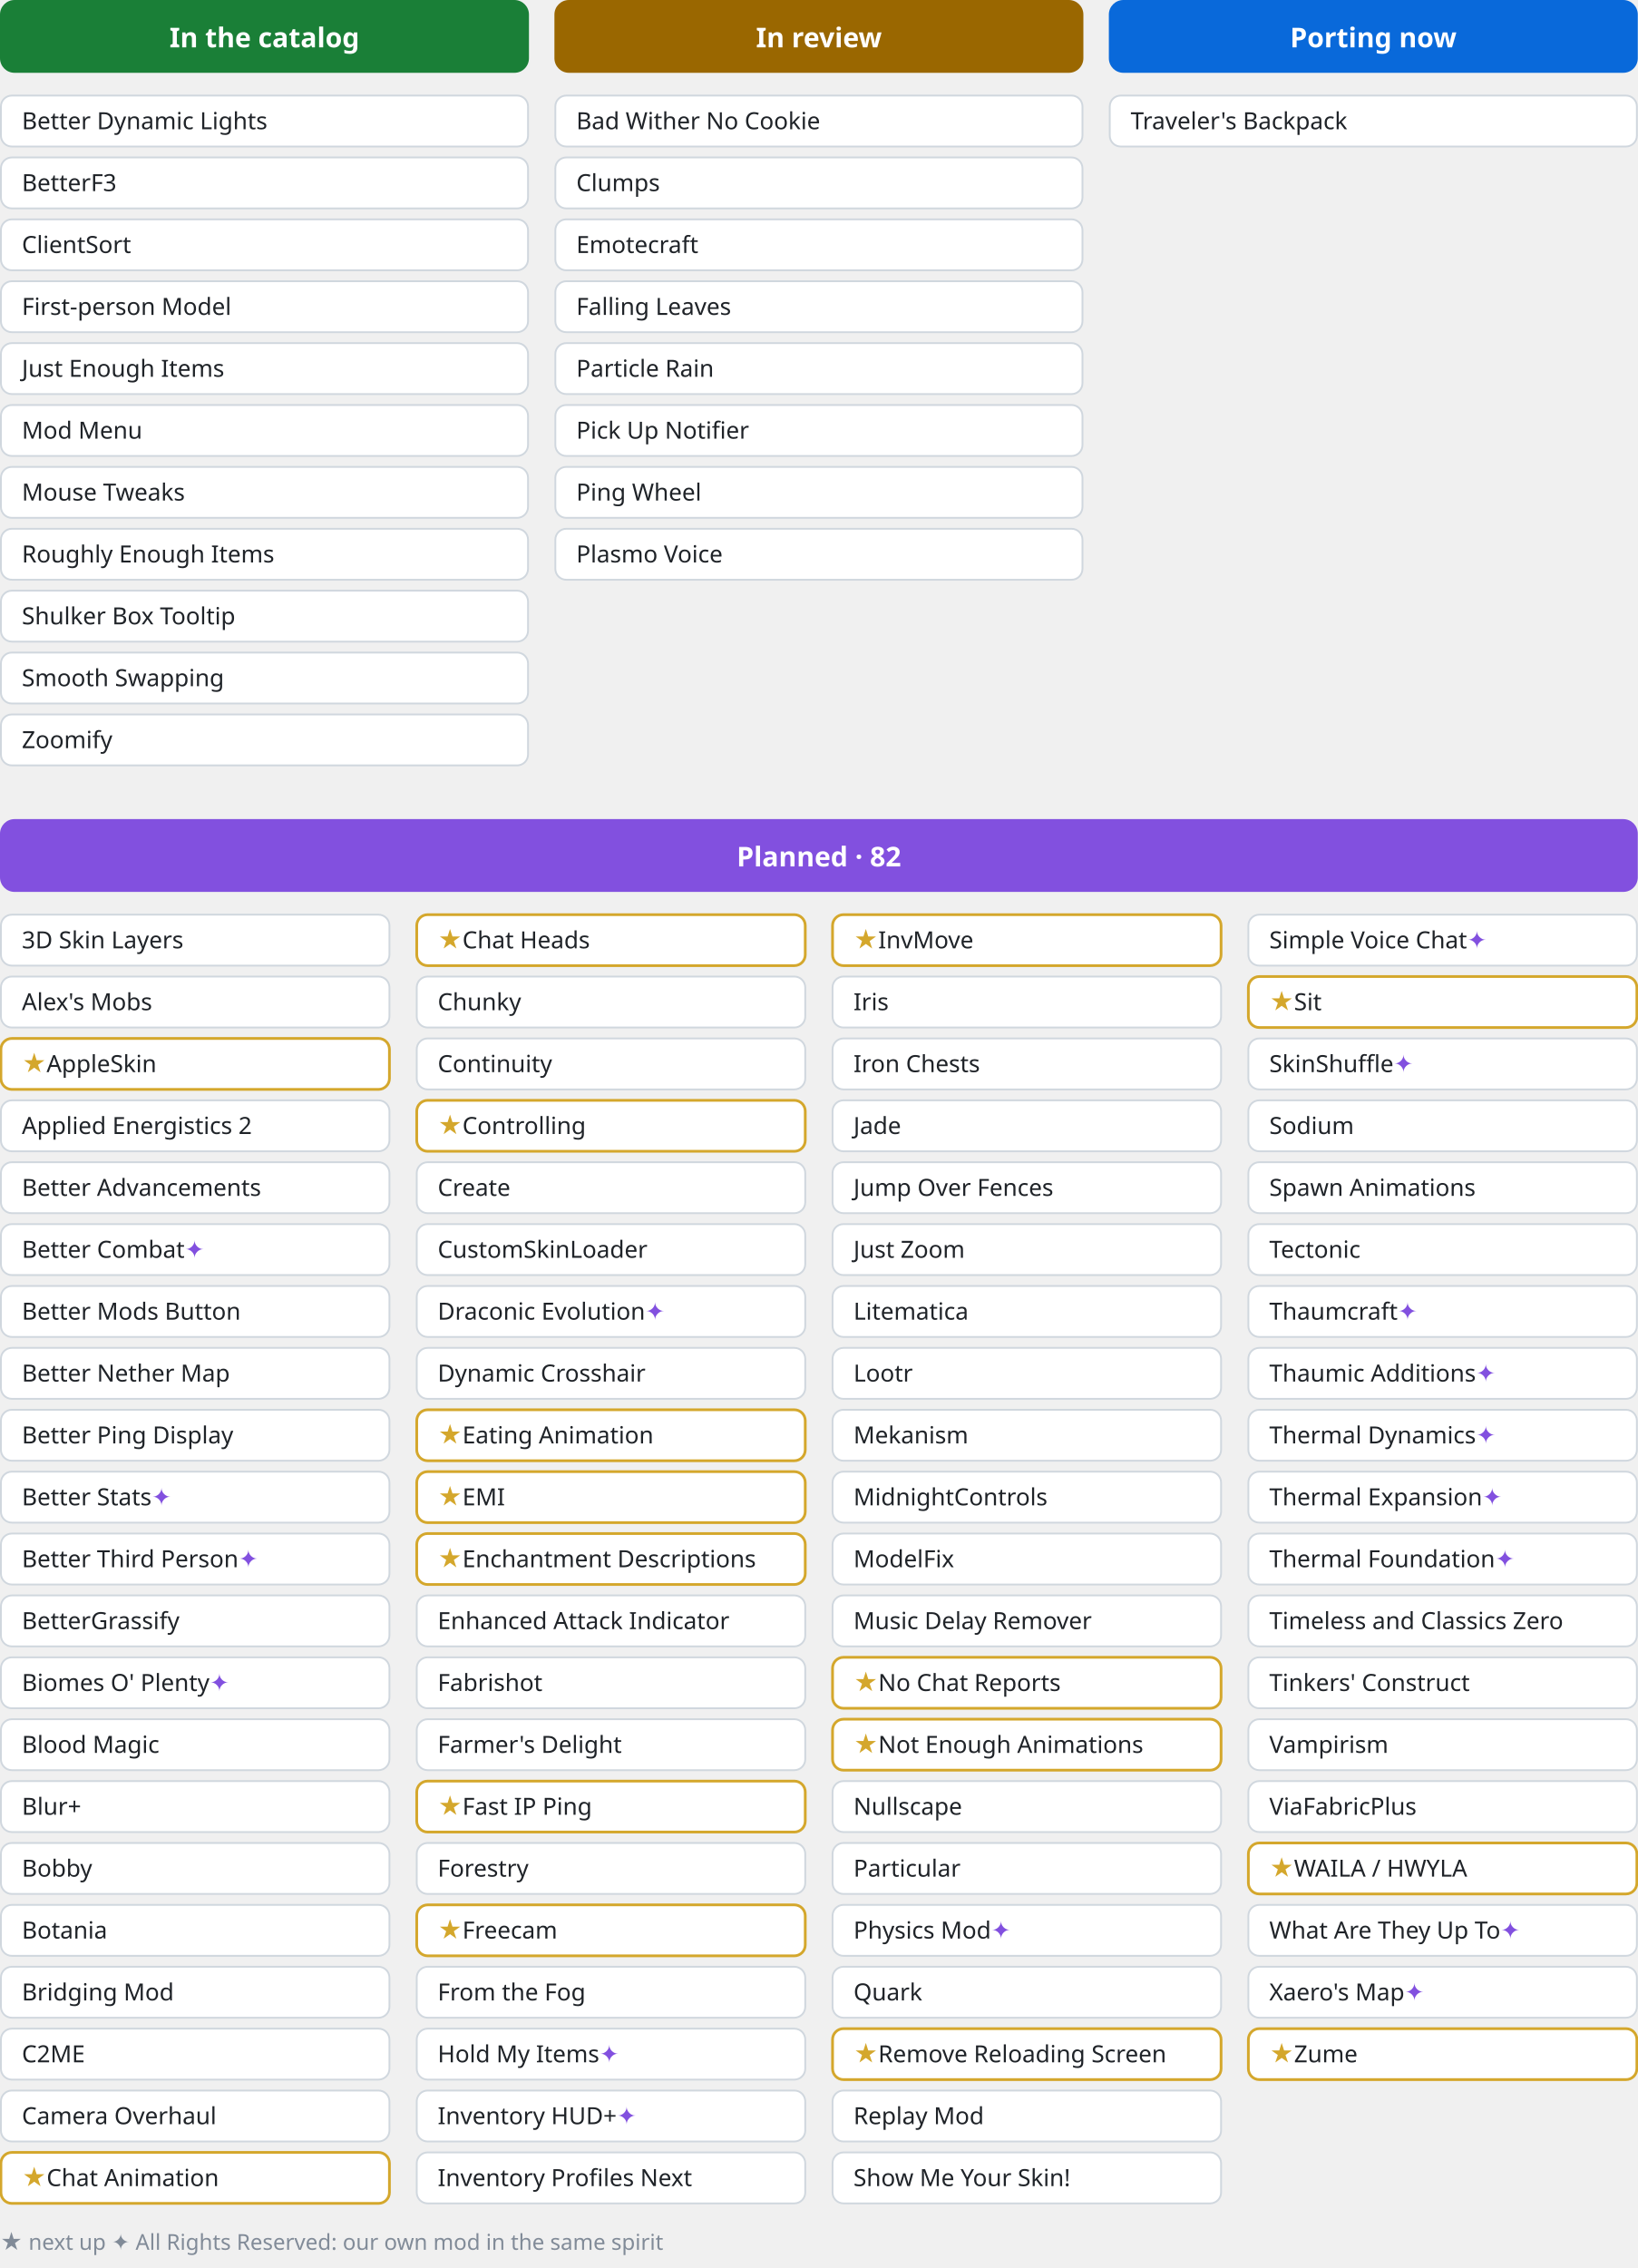
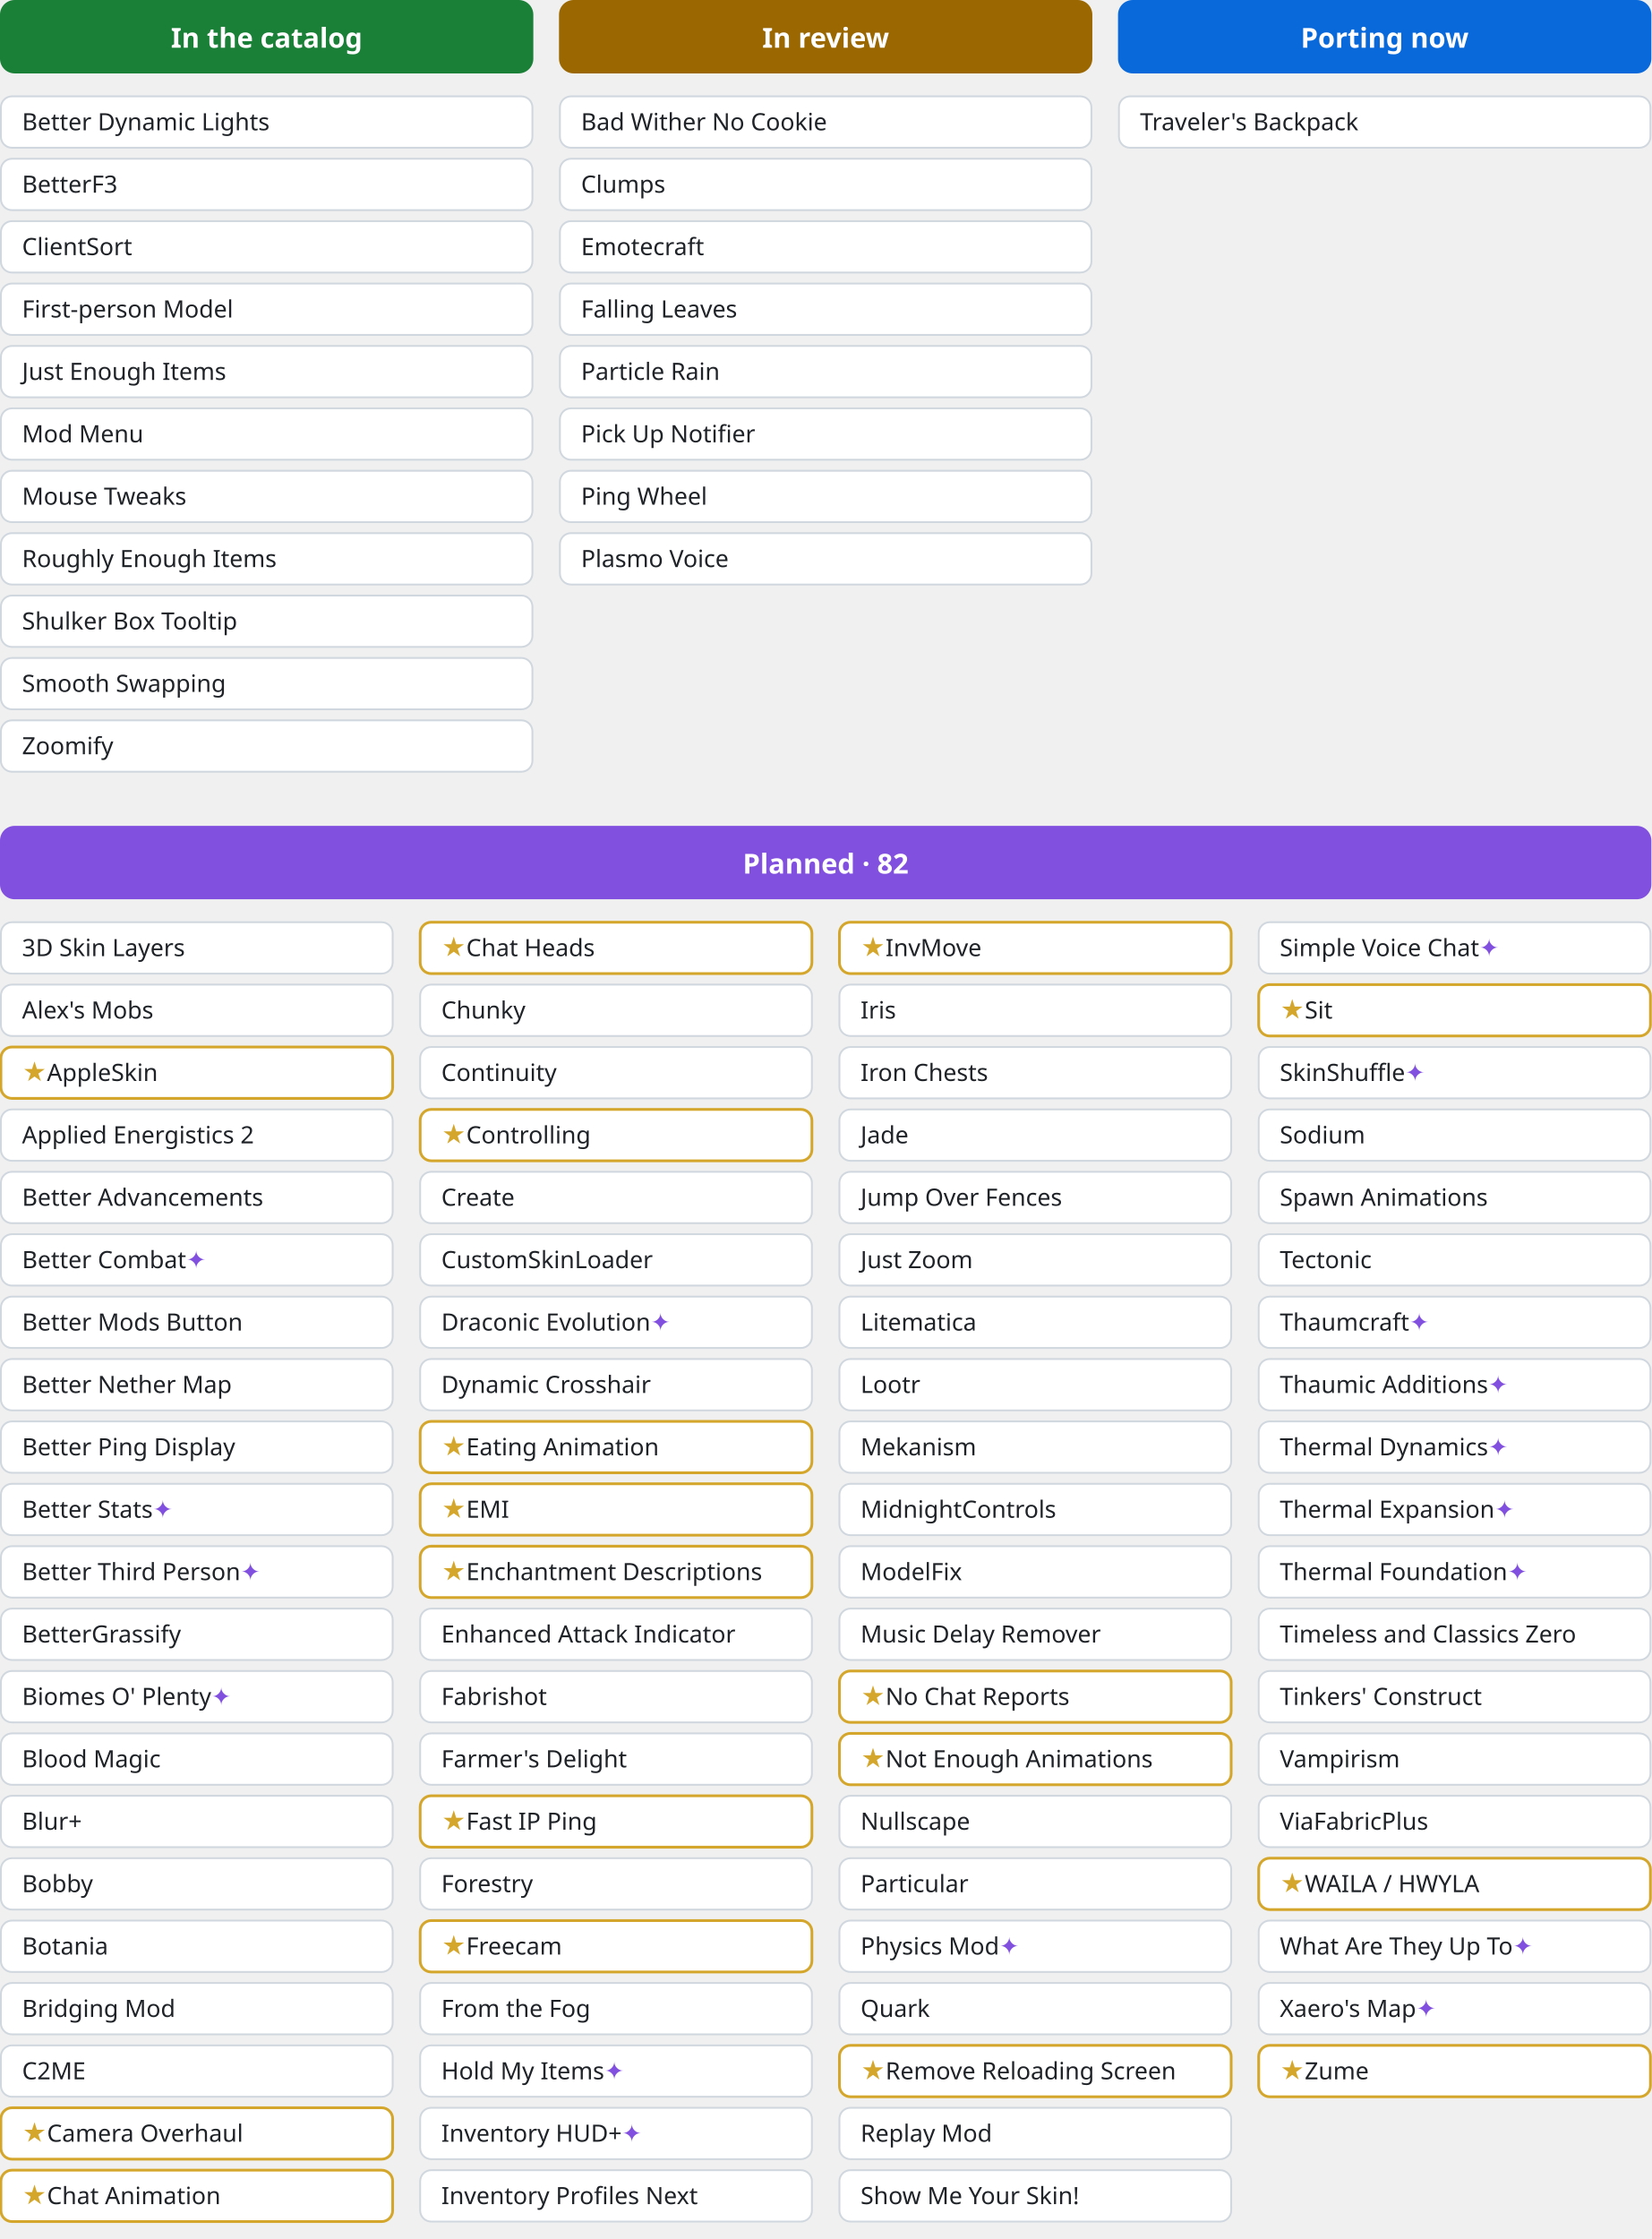
- <svg xmlns="http://www.w3.org/2000/svg" viewBox="0 0 900 1246" width="900" height="1246" role="img">
+ <svg xmlns="http://www.w3.org/2000/svg" viewBox="0 0 900 1220" width="900" height="1220" role="img">
  <style>
.bg{fill:#FFFFFF;stroke:#D0D7DE}.n{fill:#1F2328}.d{fill:#59636E}.a{fill:#818B98}
@media (prefers-color-scheme: dark){.bg{fill:#151B23;stroke:#3D444D}.n{fill:#F0F6FC}.d{fill:#9198A1}.a{fill:#6E7681}}
text{font-family:-apple-system,BlinkMacSystemFont,"Segoe UI","Noto Sans",Helvetica,Arial,sans-serif}
</style>
  <rect x="0" y="0" width="290.667" height="40" rx="8" fill="#1A7F37" />
  <text x="145.333" y="26" font-size="15" font-weight="600" fill="#fff" text-anchor="middle">In the catalog</text>
  <rect class="bg" x="0.5" y="52.5" width="289.667" height="28" rx="6" />
  <text class="n" x="12" y="71" font-size="13">Better Dynamic Lights</text>
  <rect class="bg" x="0.5" y="86.5" width="289.667" height="28" rx="6" />
  <text class="n" x="12" y="105" font-size="13">BetterF3</text>
  <rect class="bg" x="0.5" y="120.5" width="289.667" height="28" rx="6" />
  <text class="n" x="12" y="139" font-size="13">ClientSort</text>
  <rect class="bg" x="0.5" y="154.5" width="289.667" height="28" rx="6" />
  <text class="n" x="12" y="173" font-size="13">First-person Model</text>
  <rect class="bg" x="0.5" y="188.5" width="289.667" height="28" rx="6" />
  <text class="n" x="12" y="207" font-size="13">Just Enough Items</text>
  <rect class="bg" x="0.5" y="222.5" width="289.667" height="28" rx="6" />
  <text class="n" x="12" y="241" font-size="13">Mod Menu</text>
  <rect class="bg" x="0.5" y="256.5" width="289.667" height="28" rx="6" />
  <text class="n" x="12" y="275" font-size="13">Mouse Tweaks</text>
  <rect class="bg" x="0.5" y="290.5" width="289.667" height="28" rx="6" />
  <text class="n" x="12" y="309" font-size="13">Roughly Enough Items</text>
  <rect class="bg" x="0.5" y="324.5" width="289.667" height="28" rx="6" />
  <text class="n" x="12" y="343" font-size="13">Shulker Box Tooltip</text>
  <rect class="bg" x="0.5" y="358.5" width="289.667" height="28" rx="6" />
  <text class="n" x="12" y="377" font-size="13">Smooth Swapping</text>
  <rect class="bg" x="0.5" y="392.5" width="289.667" height="28" rx="6" />
  <text class="n" x="12" y="411" font-size="13">Zoomify</text>
  <rect x="304.667" y="0" width="290.667" height="40" rx="8" fill="#9A6700" />
  <text x="450" y="26" font-size="15" font-weight="600" fill="#fff" text-anchor="middle">In review</text>
  <rect class="bg" x="305.167" y="52.5" width="289.667" height="28" rx="6" />
  <text class="n" x="316.667" y="71" font-size="13">Bad Wither No Cookie</text>
  <rect class="bg" x="305.167" y="86.5" width="289.667" height="28" rx="6" />
  <text class="n" x="316.667" y="105" font-size="13">Clumps</text>
  <rect class="bg" x="305.167" y="120.5" width="289.667" height="28" rx="6" />
  <text class="n" x="316.667" y="139" font-size="13">Emotecraft</text>
  <rect class="bg" x="305.167" y="154.5" width="289.667" height="28" rx="6" />
  <text class="n" x="316.667" y="173" font-size="13">Falling Leaves</text>
  <rect class="bg" x="305.167" y="188.5" width="289.667" height="28" rx="6" />
  <text class="n" x="316.667" y="207" font-size="13">Particle Rain</text>
  <rect class="bg" x="305.167" y="222.5" width="289.667" height="28" rx="6" />
  <text class="n" x="316.667" y="241" font-size="13">Pick Up Notifier</text>
  <rect class="bg" x="305.167" y="256.5" width="289.667" height="28" rx="6" />
  <text class="n" x="316.667" y="275" font-size="13">Ping Wheel</text>
  <rect class="bg" x="305.167" y="290.5" width="289.667" height="28" rx="6" />
  <text class="n" x="316.667" y="309" font-size="13">Plasmo Voice</text>
  <rect x="609.333" y="0" width="290.667" height="40" rx="8" fill="#0969DA" />
  <text x="754.667" y="26" font-size="15" font-weight="600" fill="#fff" text-anchor="middle">Porting now</text>
  <rect class="bg" x="609.833" y="52.5" width="289.667" height="28" rx="6" />
  <text class="n" x="621.333" y="71" font-size="13">Traveler's Backpack</text>
  <rect x="0" y="450" width="900" height="40" rx="8" fill="#8250DF" />
  <text x="450" y="476" font-size="15" font-weight="600" fill="#fff" text-anchor="middle">Planned · 82</text>
  <rect class="bg" x="0.5" y="502.5" width="213.5" height="28" rx="6" />
  <text class="n" x="12" y="521" font-size="13">3D Skin Layers</text>
  <rect class="bg" x="0.5" y="536.5" width="213.5" height="28" rx="6" />
  <text class="n" x="12" y="555" font-size="13">Alex's Mobs</text>
  <rect class="bg" x="0.5" y="570.5" width="213.5" height="28" rx="6" style="stroke:#D4A72C;stroke-width:1.5" />
  <text class="n" x="12" y="589" font-size="13">
    <tspan fill="#D4A72C">★ </tspan>AppleSkin</text>
  <rect class="bg" x="0.5" y="604.5" width="213.5" height="28" rx="6" />
  <text class="n" x="12" y="623" font-size="13">Applied Energistics 2</text>
  <rect class="bg" x="0.5" y="638.5" width="213.5" height="28" rx="6" />
  <text class="n" x="12" y="657" font-size="13">Better Advancements</text>
  <rect class="bg" x="0.5" y="672.5" width="213.5" height="28" rx="6" />
  <text class="n" x="12" y="691" font-size="13">Better Combat<tspan fill="#8250DF"> ✦</tspan>
  </text>
  <rect class="bg" x="0.5" y="706.5" width="213.5" height="28" rx="6" />
  <text class="n" x="12" y="725" font-size="13">Better Mods Button</text>
  <rect class="bg" x="0.5" y="740.5" width="213.5" height="28" rx="6" />
  <text class="n" x="12" y="759" font-size="13">Better Nether Map</text>
  <rect class="bg" x="0.5" y="774.5" width="213.5" height="28" rx="6" />
  <text class="n" x="12" y="793" font-size="13">Better Ping Display</text>
  <rect class="bg" x="0.5" y="808.5" width="213.5" height="28" rx="6" />
  <text class="n" x="12" y="827" font-size="13">Better Stats<tspan fill="#8250DF"> ✦</tspan>
  </text>
  <rect class="bg" x="0.5" y="842.5" width="213.5" height="28" rx="6" />
  <text class="n" x="12" y="861" font-size="13">Better Third Person<tspan fill="#8250DF"> ✦</tspan>
  </text>
  <rect class="bg" x="0.5" y="876.5" width="213.5" height="28" rx="6" />
  <text class="n" x="12" y="895" font-size="13">BetterGrassify</text>
  <rect class="bg" x="0.5" y="910.5" width="213.5" height="28" rx="6" />
  <text class="n" x="12" y="929" font-size="13">Biomes O' Plenty<tspan fill="#8250DF"> ✦</tspan>
  </text>
  <rect class="bg" x="0.5" y="944.5" width="213.5" height="28" rx="6" />
  <text class="n" x="12" y="963" font-size="13">Blood Magic</text>
  <rect class="bg" x="0.5" y="978.5" width="213.5" height="28" rx="6" />
  <text class="n" x="12" y="997" font-size="13">Blur+</text>
  <rect class="bg" x="0.5" y="1012.5" width="213.5" height="28" rx="6" />
  <text class="n" x="12" y="1031" font-size="13">Bobby</text>
  <rect class="bg" x="0.5" y="1046.5" width="213.5" height="28" rx="6" />
  <text class="n" x="12" y="1065" font-size="13">Botania</text>
  <rect class="bg" x="0.5" y="1080.5" width="213.5" height="28" rx="6" />
  <text class="n" x="12" y="1099" font-size="13">Bridging Mod</text>
  <rect class="bg" x="0.5" y="1114.5" width="213.5" height="28" rx="6" />
  <text class="n" x="12" y="1133" font-size="13">C2ME</text>
-   <rect class="bg" x="0.5" y="1148.5" width="213.5" height="28" rx="6" />
-   <text class="n" x="12" y="1167" font-size="13">Camera Overhaul</text>
+   <rect class="bg" x="0.5" y="1148.5" width="213.5" height="28" rx="6" style="stroke:#D4A72C;stroke-width:1.5" />
+   <text class="n" x="12" y="1167" font-size="13">
+     <tspan fill="#D4A72C">★ </tspan>Camera Overhaul</text>
  <rect class="bg" x="0.5" y="1182.5" width="213.5" height="28" rx="6" style="stroke:#D4A72C;stroke-width:1.5" />
  <text class="n" x="12" y="1201" font-size="13">
    <tspan fill="#D4A72C">★ </tspan>Chat Animation</text>
  <rect class="bg" x="229" y="502.5" width="213.5" height="28" rx="6" style="stroke:#D4A72C;stroke-width:1.5" />
  <text class="n" x="240.5" y="521" font-size="13">
    <tspan fill="#D4A72C">★ </tspan>Chat Heads</text>
  <rect class="bg" x="229" y="536.5" width="213.5" height="28" rx="6" />
  <text class="n" x="240.5" y="555" font-size="13">Chunky</text>
  <rect class="bg" x="229" y="570.5" width="213.5" height="28" rx="6" />
  <text class="n" x="240.5" y="589" font-size="13">Continuity</text>
  <rect class="bg" x="229" y="604.5" width="213.5" height="28" rx="6" style="stroke:#D4A72C;stroke-width:1.5" />
  <text class="n" x="240.5" y="623" font-size="13">
    <tspan fill="#D4A72C">★ </tspan>Controlling</text>
  <rect class="bg" x="229" y="638.5" width="213.5" height="28" rx="6" />
  <text class="n" x="240.5" y="657" font-size="13">Create</text>
  <rect class="bg" x="229" y="672.5" width="213.5" height="28" rx="6" />
  <text class="n" x="240.5" y="691" font-size="13">CustomSkinLoader</text>
  <rect class="bg" x="229" y="706.5" width="213.5" height="28" rx="6" />
  <text class="n" x="240.5" y="725" font-size="13">Draconic Evolution<tspan fill="#8250DF"> ✦</tspan>
  </text>
  <rect class="bg" x="229" y="740.5" width="213.5" height="28" rx="6" />
  <text class="n" x="240.5" y="759" font-size="13">Dynamic Crosshair</text>
  <rect class="bg" x="229" y="774.5" width="213.5" height="28" rx="6" style="stroke:#D4A72C;stroke-width:1.5" />
  <text class="n" x="240.5" y="793" font-size="13">
    <tspan fill="#D4A72C">★ </tspan>Eating Animation</text>
  <rect class="bg" x="229" y="808.5" width="213.5" height="28" rx="6" style="stroke:#D4A72C;stroke-width:1.5" />
  <text class="n" x="240.5" y="827" font-size="13">
    <tspan fill="#D4A72C">★ </tspan>EMI</text>
  <rect class="bg" x="229" y="842.5" width="213.5" height="28" rx="6" style="stroke:#D4A72C;stroke-width:1.5" />
  <text class="n" x="240.5" y="861" font-size="13">
    <tspan fill="#D4A72C">★ </tspan>Enchantment Descriptions</text>
  <rect class="bg" x="229" y="876.5" width="213.5" height="28" rx="6" />
  <text class="n" x="240.5" y="895" font-size="13">Enhanced Attack Indicator</text>
  <rect class="bg" x="229" y="910.5" width="213.5" height="28" rx="6" />
  <text class="n" x="240.5" y="929" font-size="13">Fabrishot</text>
  <rect class="bg" x="229" y="944.5" width="213.5" height="28" rx="6" />
  <text class="n" x="240.5" y="963" font-size="13">Farmer's Delight</text>
  <rect class="bg" x="229" y="978.5" width="213.5" height="28" rx="6" style="stroke:#D4A72C;stroke-width:1.5" />
  <text class="n" x="240.5" y="997" font-size="13">
    <tspan fill="#D4A72C">★ </tspan>Fast IP Ping</text>
  <rect class="bg" x="229" y="1012.5" width="213.5" height="28" rx="6" />
  <text class="n" x="240.5" y="1031" font-size="13">Forestry</text>
  <rect class="bg" x="229" y="1046.5" width="213.5" height="28" rx="6" style="stroke:#D4A72C;stroke-width:1.5" />
  <text class="n" x="240.5" y="1065" font-size="13">
    <tspan fill="#D4A72C">★ </tspan>Freecam</text>
  <rect class="bg" x="229" y="1080.5" width="213.5" height="28" rx="6" />
  <text class="n" x="240.5" y="1099" font-size="13">From the Fog</text>
  <rect class="bg" x="229" y="1114.5" width="213.5" height="28" rx="6" />
  <text class="n" x="240.5" y="1133" font-size="13">Hold My Items<tspan fill="#8250DF"> ✦</tspan>
  </text>
  <rect class="bg" x="229" y="1148.5" width="213.5" height="28" rx="6" />
  <text class="n" x="240.5" y="1167" font-size="13">Inventory HUD+<tspan fill="#8250DF"> ✦</tspan>
  </text>
  <rect class="bg" x="229" y="1182.5" width="213.5" height="28" rx="6" />
  <text class="n" x="240.5" y="1201" font-size="13">Inventory Profiles Next</text>
  <rect class="bg" x="457.5" y="502.5" width="213.5" height="28" rx="6" style="stroke:#D4A72C;stroke-width:1.5" />
  <text class="n" x="469" y="521" font-size="13">
    <tspan fill="#D4A72C">★ </tspan>InvMove</text>
  <rect class="bg" x="457.5" y="536.5" width="213.5" height="28" rx="6" />
  <text class="n" x="469" y="555" font-size="13">Iris</text>
  <rect class="bg" x="457.5" y="570.5" width="213.5" height="28" rx="6" />
  <text class="n" x="469" y="589" font-size="13">Iron Chests</text>
  <rect class="bg" x="457.5" y="604.5" width="213.5" height="28" rx="6" />
  <text class="n" x="469" y="623" font-size="13">Jade</text>
  <rect class="bg" x="457.5" y="638.5" width="213.5" height="28" rx="6" />
  <text class="n" x="469" y="657" font-size="13">Jump Over Fences</text>
  <rect class="bg" x="457.5" y="672.5" width="213.5" height="28" rx="6" />
  <text class="n" x="469" y="691" font-size="13">Just Zoom</text>
  <rect class="bg" x="457.5" y="706.5" width="213.5" height="28" rx="6" />
  <text class="n" x="469" y="725" font-size="13">Litematica</text>
  <rect class="bg" x="457.5" y="740.5" width="213.5" height="28" rx="6" />
  <text class="n" x="469" y="759" font-size="13">Lootr</text>
  <rect class="bg" x="457.5" y="774.5" width="213.5" height="28" rx="6" />
  <text class="n" x="469" y="793" font-size="13">Mekanism</text>
  <rect class="bg" x="457.5" y="808.5" width="213.5" height="28" rx="6" />
  <text class="n" x="469" y="827" font-size="13">MidnightControls</text>
  <rect class="bg" x="457.5" y="842.5" width="213.5" height="28" rx="6" />
  <text class="n" x="469" y="861" font-size="13">ModelFix</text>
  <rect class="bg" x="457.5" y="876.5" width="213.5" height="28" rx="6" />
  <text class="n" x="469" y="895" font-size="13">Music Delay Remover</text>
  <rect class="bg" x="457.5" y="910.5" width="213.5" height="28" rx="6" style="stroke:#D4A72C;stroke-width:1.5" />
  <text class="n" x="469" y="929" font-size="13">
    <tspan fill="#D4A72C">★ </tspan>No Chat Reports</text>
  <rect class="bg" x="457.5" y="944.5" width="213.5" height="28" rx="6" style="stroke:#D4A72C;stroke-width:1.5" />
  <text class="n" x="469" y="963" font-size="13">
    <tspan fill="#D4A72C">★ </tspan>Not Enough Animations</text>
  <rect class="bg" x="457.5" y="978.5" width="213.5" height="28" rx="6" />
  <text class="n" x="469" y="997" font-size="13">Nullscape</text>
  <rect class="bg" x="457.5" y="1012.5" width="213.5" height="28" rx="6" />
  <text class="n" x="469" y="1031" font-size="13">Particular</text>
  <rect class="bg" x="457.5" y="1046.5" width="213.5" height="28" rx="6" />
  <text class="n" x="469" y="1065" font-size="13">Physics Mod<tspan fill="#8250DF"> ✦</tspan>
  </text>
  <rect class="bg" x="457.5" y="1080.5" width="213.5" height="28" rx="6" />
  <text class="n" x="469" y="1099" font-size="13">Quark</text>
  <rect class="bg" x="457.5" y="1114.5" width="213.5" height="28" rx="6" style="stroke:#D4A72C;stroke-width:1.5" />
  <text class="n" x="469" y="1133" font-size="13">
    <tspan fill="#D4A72C">★ </tspan>Remove Reloading Screen</text>
  <rect class="bg" x="457.5" y="1148.5" width="213.5" height="28" rx="6" />
  <text class="n" x="469" y="1167" font-size="13">Replay Mod</text>
  <rect class="bg" x="457.5" y="1182.5" width="213.5" height="28" rx="6" />
  <text class="n" x="469" y="1201" font-size="13">Show Me Your Skin!</text>
  <rect class="bg" x="686" y="502.5" width="213.5" height="28" rx="6" />
  <text class="n" x="697.5" y="521" font-size="13">Simple Voice Chat<tspan fill="#8250DF"> ✦</tspan>
  </text>
  <rect class="bg" x="686" y="536.5" width="213.5" height="28" rx="6" style="stroke:#D4A72C;stroke-width:1.5" />
  <text class="n" x="697.5" y="555" font-size="13">
    <tspan fill="#D4A72C">★ </tspan>Sit</text>
  <rect class="bg" x="686" y="570.5" width="213.5" height="28" rx="6" />
  <text class="n" x="697.5" y="589" font-size="13">SkinShuffle<tspan fill="#8250DF"> ✦</tspan>
  </text>
  <rect class="bg" x="686" y="604.5" width="213.5" height="28" rx="6" />
  <text class="n" x="697.5" y="623" font-size="13">Sodium</text>
  <rect class="bg" x="686" y="638.5" width="213.5" height="28" rx="6" />
  <text class="n" x="697.5" y="657" font-size="13">Spawn Animations</text>
  <rect class="bg" x="686" y="672.5" width="213.5" height="28" rx="6" />
  <text class="n" x="697.5" y="691" font-size="13">Tectonic</text>
  <rect class="bg" x="686" y="706.5" width="213.5" height="28" rx="6" />
  <text class="n" x="697.5" y="725" font-size="13">Thaumcraft<tspan fill="#8250DF"> ✦</tspan>
  </text>
  <rect class="bg" x="686" y="740.5" width="213.5" height="28" rx="6" />
  <text class="n" x="697.5" y="759" font-size="13">Thaumic Additions<tspan fill="#8250DF"> ✦</tspan>
  </text>
  <rect class="bg" x="686" y="774.5" width="213.5" height="28" rx="6" />
  <text class="n" x="697.5" y="793" font-size="13">Thermal Dynamics<tspan fill="#8250DF"> ✦</tspan>
  </text>
  <rect class="bg" x="686" y="808.5" width="213.5" height="28" rx="6" />
  <text class="n" x="697.5" y="827" font-size="13">Thermal Expansion<tspan fill="#8250DF"> ✦</tspan>
  </text>
  <rect class="bg" x="686" y="842.5" width="213.5" height="28" rx="6" />
  <text class="n" x="697.5" y="861" font-size="13">Thermal Foundation<tspan fill="#8250DF"> ✦</tspan>
  </text>
  <rect class="bg" x="686" y="876.5" width="213.5" height="28" rx="6" />
  <text class="n" x="697.5" y="895" font-size="13">Timeless and Classics Zero</text>
  <rect class="bg" x="686" y="910.5" width="213.5" height="28" rx="6" />
  <text class="n" x="697.5" y="929" font-size="13">Tinkers' Construct</text>
  <rect class="bg" x="686" y="944.5" width="213.5" height="28" rx="6" />
  <text class="n" x="697.5" y="963" font-size="13">Vampirism</text>
  <rect class="bg" x="686" y="978.5" width="213.5" height="28" rx="6" />
  <text class="n" x="697.5" y="997" font-size="13">ViaFabricPlus</text>
  <rect class="bg" x="686" y="1012.5" width="213.5" height="28" rx="6" style="stroke:#D4A72C;stroke-width:1.5" />
  <text class="n" x="697.5" y="1031" font-size="13">
    <tspan fill="#D4A72C">★ </tspan>WAILA / HWYLA</text>
  <rect class="bg" x="686" y="1046.5" width="213.5" height="28" rx="6" />
  <text class="n" x="697.5" y="1065" font-size="13">What Are They Up To<tspan fill="#8250DF"> ✦</tspan>
  </text>
  <rect class="bg" x="686" y="1080.5" width="213.5" height="28" rx="6" />
  <text class="n" x="697.5" y="1099" font-size="13">Xaero's Map<tspan fill="#8250DF"> ✦</tspan>
  </text>
  <rect class="bg" x="686" y="1114.5" width="213.5" height="28" rx="6" style="stroke:#D4A72C;stroke-width:1.5" />
  <text class="n" x="697.5" y="1133" font-size="13">
    <tspan fill="#D4A72C">★ </tspan>Zume</text>
-   <text class="a" x="0" y="1236" font-size="12">★ next up    ✦ All Rights Reserved: our own mod in the same spirit</text>
</svg>
